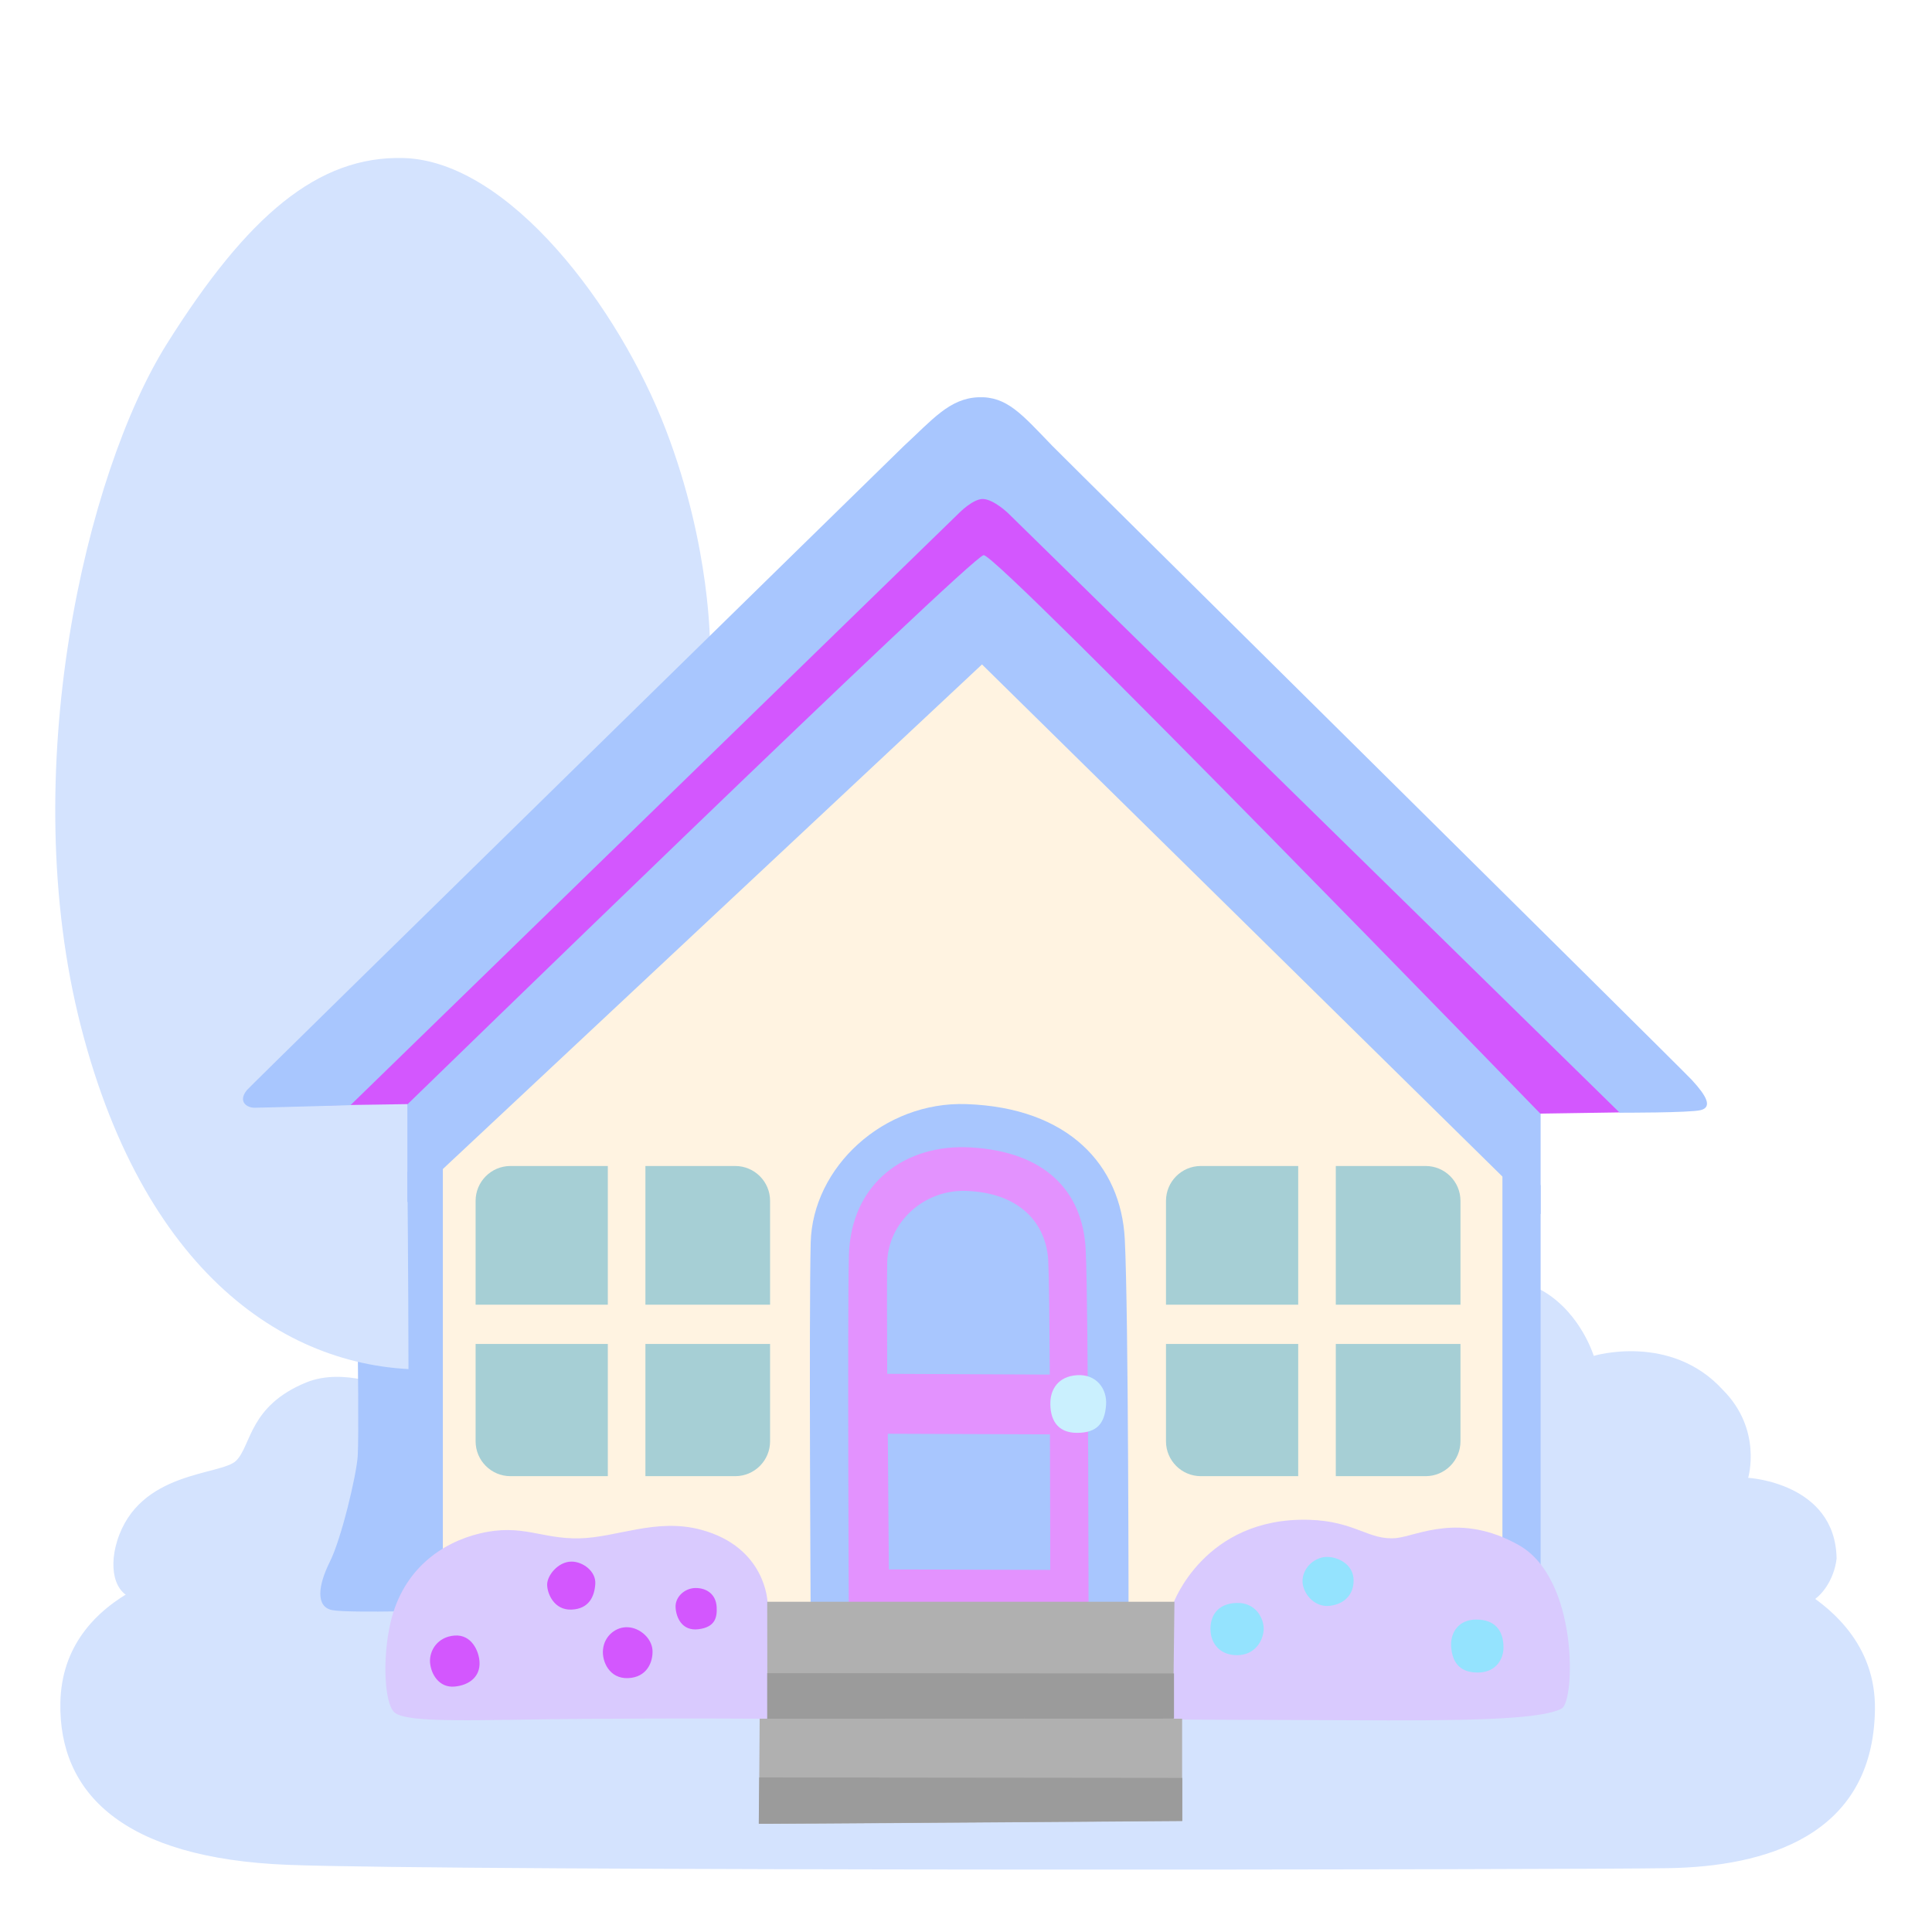
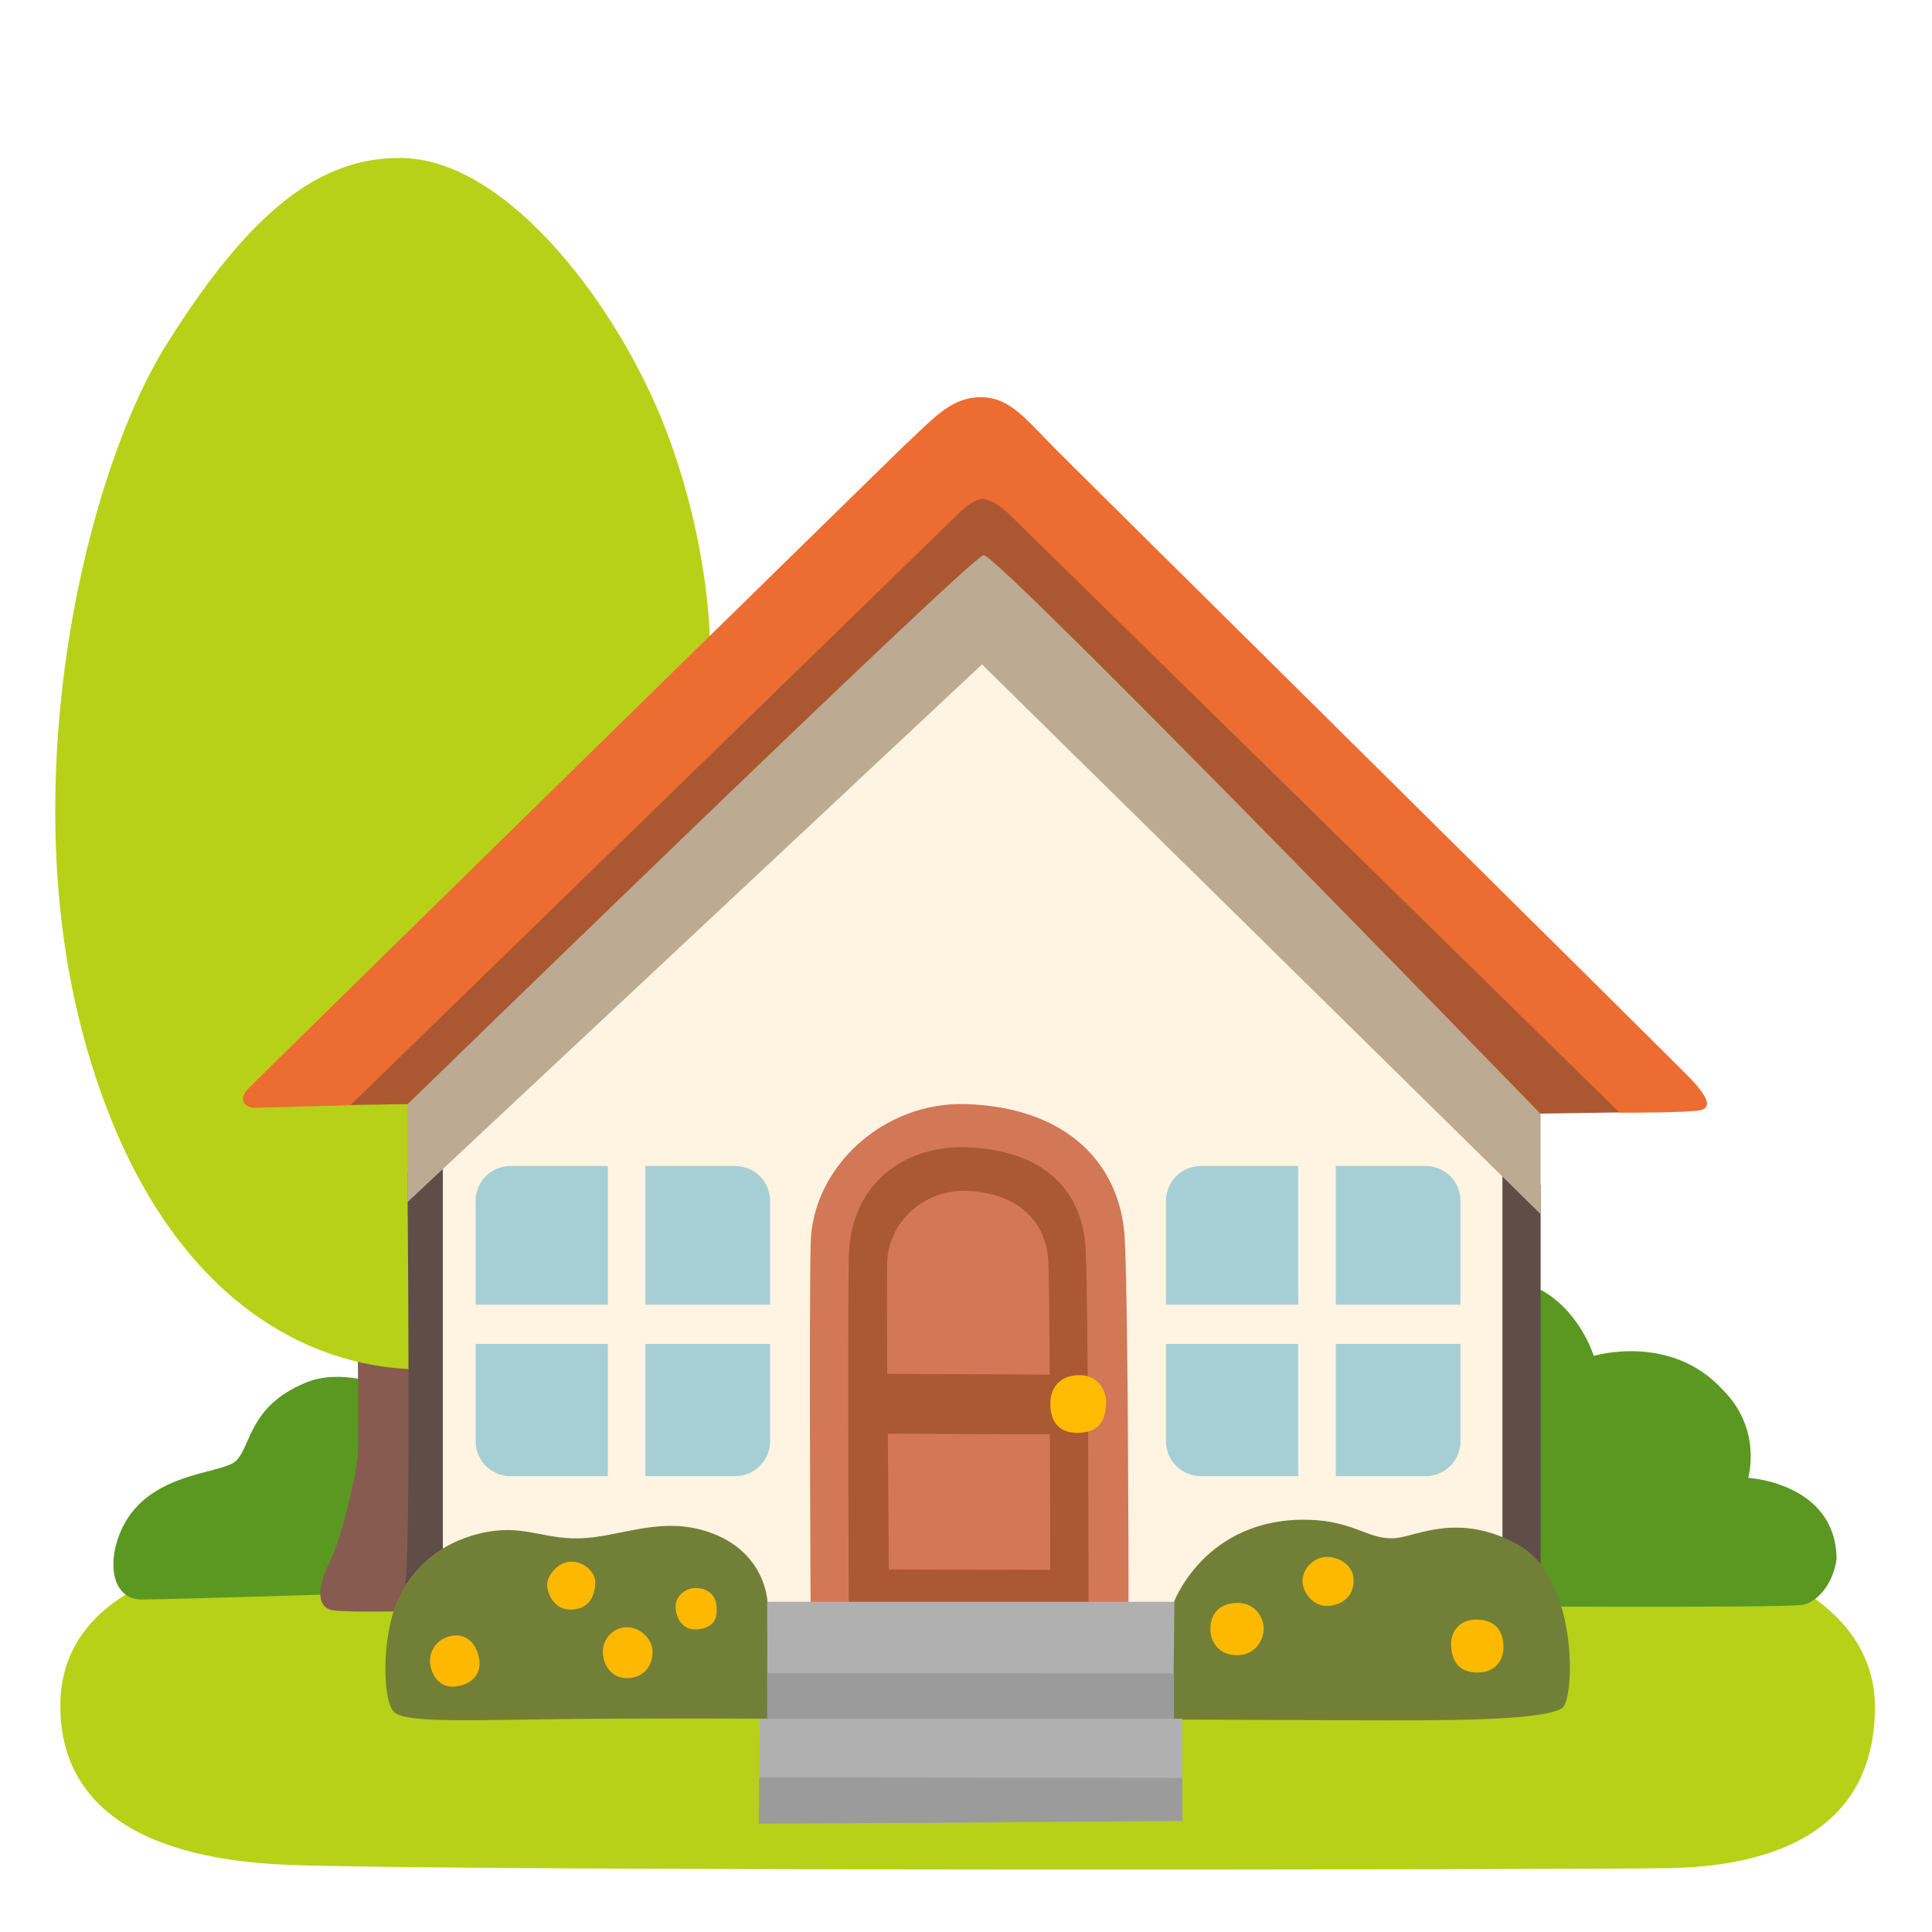
<svg xmlns="http://www.w3.org/2000/svg" width="64px" height="64px" viewBox="0 0 128 128" aria-hidden="true" role="img" class="iconify iconify--noto" preserveAspectRatio="xMidYMid meet" fill="#000000">
  <g id="SVGRepo_bgCarrier" stroke-width="0" />
  <g id="SVGRepo_tracerCarrier" stroke-linecap="round" stroke-linejoin="round" />
  <g id="SVGRepo_iconCarrier">
-     <path d="M4 112.82c-.11 5.96 4.12 10.3 15.07 10.73s85.2.33 91.49.22c6.29-.11 13.55-2.06 13.66-10.52c.11-8.46-11.38-10.41-11.38-10.41s-92.36.11-96.15.33S4.13 105.34 4 112.82z" fill="#d4e3fe"> </path>
-     <path d="M94.47 106.4s23.83.16 24.98-.08c1.15-.25 2.07-1.66 2.23-3.06c-.08-5.03-5.86-5.35-5.86-5.35s.96-3.19-1.68-5.83c-3.46-3.79-8.55-2.25-8.55-2.25s-.82-2.72-3.22-4.21c-2.39-1.48-7.67-1.07-7.67-1.07l-.23 21.85z" fill="#d4e3fe"> </path>
-     <path d="M25.86 91.98s-3.07-1.41-5.57-.39c-3.79 1.55-3.63 4.17-4.64 5.18c-1 1-6.44.64-7.89 5.33c-.62 2.01-.08 3.87 1.62 3.87s14.3-.39 14.3-.39l2.18-13.6z" fill="#d4e3fe"> </path>
-     <path d="M23.7 89.2s.08 6.03 0 7.27c-.08 1.24-1.08 5.49-1.86 7.03c-.77 1.55-.93 2.94.15 3.17s8.19 0 8.19 0L29.03 89.2H23.7z" fill="#a8c6fe"> </path>
-     <path d="M28.72 90.72c-9.12.31-19.01-5.82-23.35-22.68s.33-36.73 5.68-45.25s10.02-12.48 15.7-12.32c6.97.21 14.25 9.88 17.36 17.99c3.02 7.86 2.93 14.43 2.93 14.43L31.51 89.04l-2.79 1.68z" fill="#d4e3fe"> </path>
+     <path d="M4 112.82c-.11 5.96 4.12 10.3 15.07 10.73s85.2.33 91.49.22c6.29-.11 13.55-2.06 13.66-10.52c.11-8.46-11.38-10.41-11.38-10.41s-92.36.11-96.15.33S4.13 105.34 4 112.82z" fill="#b7d118"> </path>
+     <path d="M94.47 106.4s23.83.16 24.98-.08c1.15-.25 2.07-1.66 2.23-3.06c-.08-5.03-5.86-5.35-5.86-5.35s.96-3.19-1.68-5.83c-3.46-3.79-8.55-2.25-8.55-2.25s-.82-2.72-3.22-4.21c-2.39-1.48-7.67-1.07-7.67-1.07l-.23 21.85z" fill="#5a9821"> </path>
+     <path d="M25.86 91.98s-3.07-1.41-5.57-.39c-3.79 1.55-3.63 4.17-4.64 5.18c-1 1-6.44.64-7.89 5.33c-.62 2.01-.08 3.87 1.62 3.87s14.3-.39 14.3-.39l2.18-13.6z" fill="#5a9821"> </path>
+     <path d="M23.7 89.2s.08 6.03 0 7.27c-.08 1.24-1.08 5.49-1.86 7.03c-.77 1.55-.93 2.94.15 3.17s8.19 0 8.19 0L29.03 89.2H23.7z" fill="#875b50"> </path>
+     <path d="M28.72 90.72c-9.12.31-19.01-5.82-23.35-22.68s.33-36.73 5.68-45.25s10.02-12.48 15.7-12.32c6.97.21 14.25 9.88 17.36 17.99c3.02 7.86 2.93 14.43 2.93 14.43L31.51 89.04l-2.79 1.68z" fill="#b7d118"> </path>
    <path fill="#fff3e1" d="M64.81 40.09l-36.63 36.8l.29 29.18l27.22 4.3l45.12-3.37l.11-33.05z"> </path>
-     <path d="M26.81 104.94l2.53-1.4V76.08l-2.35 1.57s.26 27.29-.18 27.29z" fill="#a8c6fe"> </path>
-     <path fill="#a8c6fe" d="M99.54 77.56v25.81l2.53 1.4V78.52z"> </path>
-     <path fill="#a8c6fe" d="M65.06 44.02L26.99 79.65v-8.98l38.11-36.1l36.97 38.28v7.59z"> </path>
-     <path d="M23.25 69.12l-2.23 4.12l5.99-.09s37.35-36.33 38.16-36.37c.97-.04 36.88 37 36.88 37l5.31-.08l-39.84-42.92l-5.85-.38l-38.42 38.72z" fill="#d357fe"> </path>
-     <path d="M16.36 72.22c-.62.76-.01 1.17.5 1.17s6.36-.17 6.36-.17l40.33-39.24s.93-.95 1.59-.92c.72.04 1.65.94 1.65.94l40.52 39.72s4.62.01 5.36-.17c.8-.2.39-.95-.59-2.01c-.72-.78-41.7-41.31-42.37-42.01c-2.01-2.08-3-3.29-4.9-3.21c-1.91.08-3.04 1.49-4.95 3.25c-.57.54-43.23 42.32-43.5 42.65z" fill="#a8c6fe"> </path>
+     <path d="M26.81 104.94l2.53-1.4V76.08l-2.35 1.57s.26 27.29-.18 27.29z" fill="#5f4e47"> </path>
+     <path fill="#5f4e47" d="M99.54 77.56v25.81l2.53 1.4V78.52z"> </path>
+     <path fill="#bcaa93" d="M65.06 44.02L26.99 79.65v-8.98l38.11-36.1l36.97 38.28v7.59z"> </path>
+     <path d="M23.25 69.12l-2.23 4.12l5.99-.09s37.35-36.33 38.16-36.37c.97-.04 36.88 37 36.88 37l5.31-.08l-39.84-42.92l-5.85-.38l-38.42 38.72z" fill="#ab5832"> </path>
+     <path d="M16.36 72.22c-.62.76-.01 1.17.5 1.17s6.36-.17 6.36-.17l40.33-39.24s.93-.95 1.59-.92c.72.04 1.65.94 1.65.94l40.52 39.72s4.62.01 5.36-.17c.8-.2.39-.95-.59-2.01c-.72-.78-41.7-41.31-42.37-42.01c-2.01-2.08-3-3.29-4.9-3.21c-1.91.08-3.04 1.49-4.95 3.25c-.57.54-43.23 42.32-43.5 42.65z" fill="#ed6c31"> </path>
    <g fill="#a6cfd5">
      <path d="M88.5 86.44h8.26v-6.88c0-1.28-1.04-2.31-2.31-2.31H88.5v9.19z"> </path>
      <path d="M86.01 86.44v-9.19h-6.45c-1.28 0-2.31 1.04-2.31 2.31v6.88h8.76z"> </path>
      <path d="M86.01 89.04h-8.76v6.45c0 1.28 1.04 2.31 2.31 2.31h6.45v-8.76z"> </path>
      <path d="M88.5 89.04v8.76h5.95c1.28 0 2.31-1.04 2.31-2.31v-6.45H88.5z"> </path>
    </g>
    <g fill="#a6cfd5">
      <path d="M42.76 86.44h8.26v-6.88c0-1.28-1.04-2.31-2.31-2.31h-5.95v9.19z"> </path>
      <path d="M40.27 86.44v-9.19h-6.45c-1.28 0-2.31 1.04-2.31 2.31v6.88h8.76z"> </path>
      <path d="M40.27 89.04h-8.76v6.45c0 1.28 1.04 2.31 2.31 2.31h6.45v-8.76z"> </path>
      <path d="M42.76 89.04v8.76h5.95c1.28 0 2.31-1.04 2.31-2.31v-6.45h-8.26z"> </path>
    </g>
-     <path d="M53.71 107.31s-.12-19.94 0-24.97c.12-5.03 4.85-9.38 10.31-9.19c6.77.23 10.25 4.04 10.5 8.95c.25 4.91.25 25.53.25 25.53l-21.06-.32z" fill="#a8c6fe"> </path>
-     <path d="M56.24 108.39s-.1-21.25 0-25.18c.12-4.88 3.8-7.44 8.07-7.19c4.97.28 7.43 2.93 7.62 6.77c.19 3.84.19 25.62.19 25.62l-15.88-.02z" fill="#e392fe"> </path>
-     <g fill="#a8c6fe">
+     <path d="M53.71 107.31s-.12-19.94 0-24.97c.12-5.03 4.85-9.38 10.31-9.19c6.77.23 10.25 4.04 10.5 8.95c.25 4.91.25 25.53.25 25.53l-21.06-.32z" fill="#d27857"> </path>
+     <path d="M56.24 108.39s-.1-21.25 0-25.18c.12-4.88 3.8-7.44 8.07-7.19c4.97.28 7.43 2.93 7.62 6.77c.19 3.84.19 25.62.19 25.62l-15.88-.02z" fill="#ab5932"> </path>
+     <g fill="#d27857">
      <path d="M69.55 91.07c-.02-3.5-.05-6.58-.1-7.53c-.13-2.54-1.93-4.52-5.44-4.64c-2.83-.1-5.16 2.11-5.23 4.72c-.02.96-.02 3.98 0 7.4l10.77.05z"> </path>
      <path d="M58.82 94.99c.03 4.68.07 8.99.07 8.99l10.69.03s0-4.29-.02-8.98l-10.74-.04z"> </path>
    </g>
-     <path d="M69.59 92.87c-.04 1.13.42 2.06 1.76 2.06s1.84-.63 1.93-1.85c.08-1.09-.67-2.06-1.93-1.97c-1.26.08-1.73.96-1.76 1.76z" fill="#caf0fe"> </path>
-     <path d="M76.93 113.92s8.69.04 15.03.06c6.51.01 10.34-.15 11.51-.79c.88-.48 1.13-8.58-2.84-10.82c-3.92-2.21-6.74-.61-8.12-.47c-1.83.18-2.71-1.13-5.81-1.21c-6.91-.18-8.97 5.55-8.97 5.55l-.8 7.68z" fill="#d9cafe"> </path>
-     <path d="M26.12 113.44c.81.77 5.77.49 12.53.44s12.27-.01 12.27-.01l2.67-6.53l-2.74-1.19s-.09-3.64-4.4-4.8c-2.98-.8-5.58.52-8.08.57c-2.51.05-3.77-.99-6.56-.33c-2.6.62-5.1 2.42-5.92 5.84c-.57 2.37-.43 5.39.23 6.01z" fill="#d9cafe"> </path>
+     <path d="M69.59 92.87c-.04 1.13.42 2.06 1.76 2.06s1.84-.63 1.93-1.85c.08-1.09-.67-2.06-1.93-1.97c-1.26.08-1.73.96-1.76 1.76z" fill="#ffba02"> </path>
+     <path d="M76.93 113.92s8.69.04 15.03.06c6.51.01 10.34-.15 11.51-.79c.88-.48 1.13-8.58-2.84-10.82c-3.92-2.21-6.74-.61-8.12-.47c-1.83.18-2.71-1.13-5.81-1.21c-6.91-.18-8.97 5.55-8.97 5.55l-.8 7.68z" fill="#728037"> </path>
+     <path d="M26.12 113.44c.81.77 5.77.49 12.53.44s12.27-.01 12.27-.01l2.67-6.53l-2.74-1.19s-.09-3.64-4.4-4.8c-2.98-.8-5.58.52-8.08.57c-2.51.05-3.77-.99-6.56-.33c-2.6.62-5.1 2.42-5.92 5.84c-.57 2.37-.43 5.39.23 6.01z" fill="#728037"> </path>
    <path d="M50.28 120.83l.05-6.96h.51l-.01-7.75h26.98l-.09 7.75h.6v6.78c0-.01-28.04.22-28.04.18z" fill="#b0b0b0"> </path>
    <path fill="#9b9b9b" d="M78.33 117.79v2.85l-28.06.19l.03-3.07z"> </path>
    <path fill="#9b9b9b" d="M50.83 110.85l26.95.02v2.99l-26.95.01z"> </path>
-     <path d="M80.2 108.04c.04.83.6 1.62 1.76 1.62c1.16 0 1.71-.92 1.76-1.66c.05-.74-.51-1.85-1.8-1.8c-1.3.04-1.77.91-1.72 1.84z" fill="#94e3fe"> </path>
-     <path d="M86.3 104.63c-.08.79.69 1.89 1.8 1.76s1.66-.92 1.57-1.85c-.09-.92-1.02-1.39-1.76-1.39c-.73 0-1.52.6-1.61 1.48z" fill="#94e3fe"> </path>
-     <path d="M96.14 109.05c.06 1.06.55 1.76 1.76 1.76c1.2 0 1.71-.87 1.71-1.66c0-1.16-.6-1.85-1.8-1.85s-1.71.88-1.67 1.75z" fill="#94e3fe"> </path>
-     <path d="M30.11 108.36c-1.11.09-1.66.97-1.62 1.76c.05.79.6 1.71 1.62 1.62c1.02-.09 1.71-.69 1.66-1.62c-.03-.7-.51-1.85-1.66-1.76z" fill="#d357fe"> </path>
-     <path d="M37.87 103.46c-.9 0-1.62.92-1.62 1.52s.46 1.71 1.62 1.66s1.52-.88 1.57-1.71s-.83-1.47-1.57-1.47z" fill="#d357fe"> </path>
-     <path d="M39.95 109.29c-.08.78.42 1.94 1.66 1.89c1.25-.05 1.66-1.06 1.62-1.85c-.05-.79-.83-1.48-1.62-1.52c-.78-.05-1.57.55-1.66 1.48z" fill="#d357fe"> </path>
-     <path d="M44.76 106.51c.04.65.42 1.57 1.52 1.43c1.11-.14 1.24-.79 1.2-1.48c-.05-.83-.65-1.25-1.39-1.25s-1.38.61-1.33 1.3z" fill="#d357fe"> </path>
+     <path d="M80.2 108.04c.04.83.6 1.62 1.76 1.62c1.16 0 1.71-.92 1.76-1.66c.05-.74-.51-1.85-1.8-1.8c-1.3.04-1.77.91-1.72 1.84z" fill="#fdb900"> </path>
+     <path d="M86.3 104.63c-.08.79.69 1.89 1.8 1.76s1.66-.92 1.57-1.85c-.09-.92-1.02-1.39-1.76-1.39c-.73 0-1.52.6-1.61 1.48z" fill="#fdb900"> </path>
+     <path d="M96.14 109.05c.06 1.06.55 1.76 1.76 1.76c1.2 0 1.71-.87 1.71-1.66c0-1.16-.6-1.85-1.8-1.85s-1.71.88-1.67 1.75z" fill="#fdb900"> </path>
+     <path d="M30.11 108.36c-1.11.09-1.66.97-1.62 1.76c.05.79.6 1.71 1.62 1.62c1.02-.09 1.71-.69 1.66-1.62c-.03-.7-.51-1.85-1.66-1.76z" fill="#feb800"> </path>
+     <path d="M37.87 103.46c-.9 0-1.62.92-1.62 1.52s.46 1.71 1.62 1.66s1.52-.88 1.57-1.71s-.83-1.47-1.57-1.47z" fill="#feb800"> </path>
+     <path d="M39.95 109.29c-.08.78.42 1.94 1.66 1.89c1.25-.05 1.66-1.06 1.62-1.85c-.05-.79-.83-1.48-1.62-1.52c-.78-.05-1.57.55-1.66 1.48z" fill="#feb800"> </path>
+     <path d="M44.76 106.51c.04.65.42 1.57 1.52 1.43c1.11-.14 1.24-.79 1.2-1.48c-.05-.83-.65-1.25-1.39-1.25s-1.38.61-1.33 1.3z" fill="#feb800"> </path>
  </g>
</svg>
